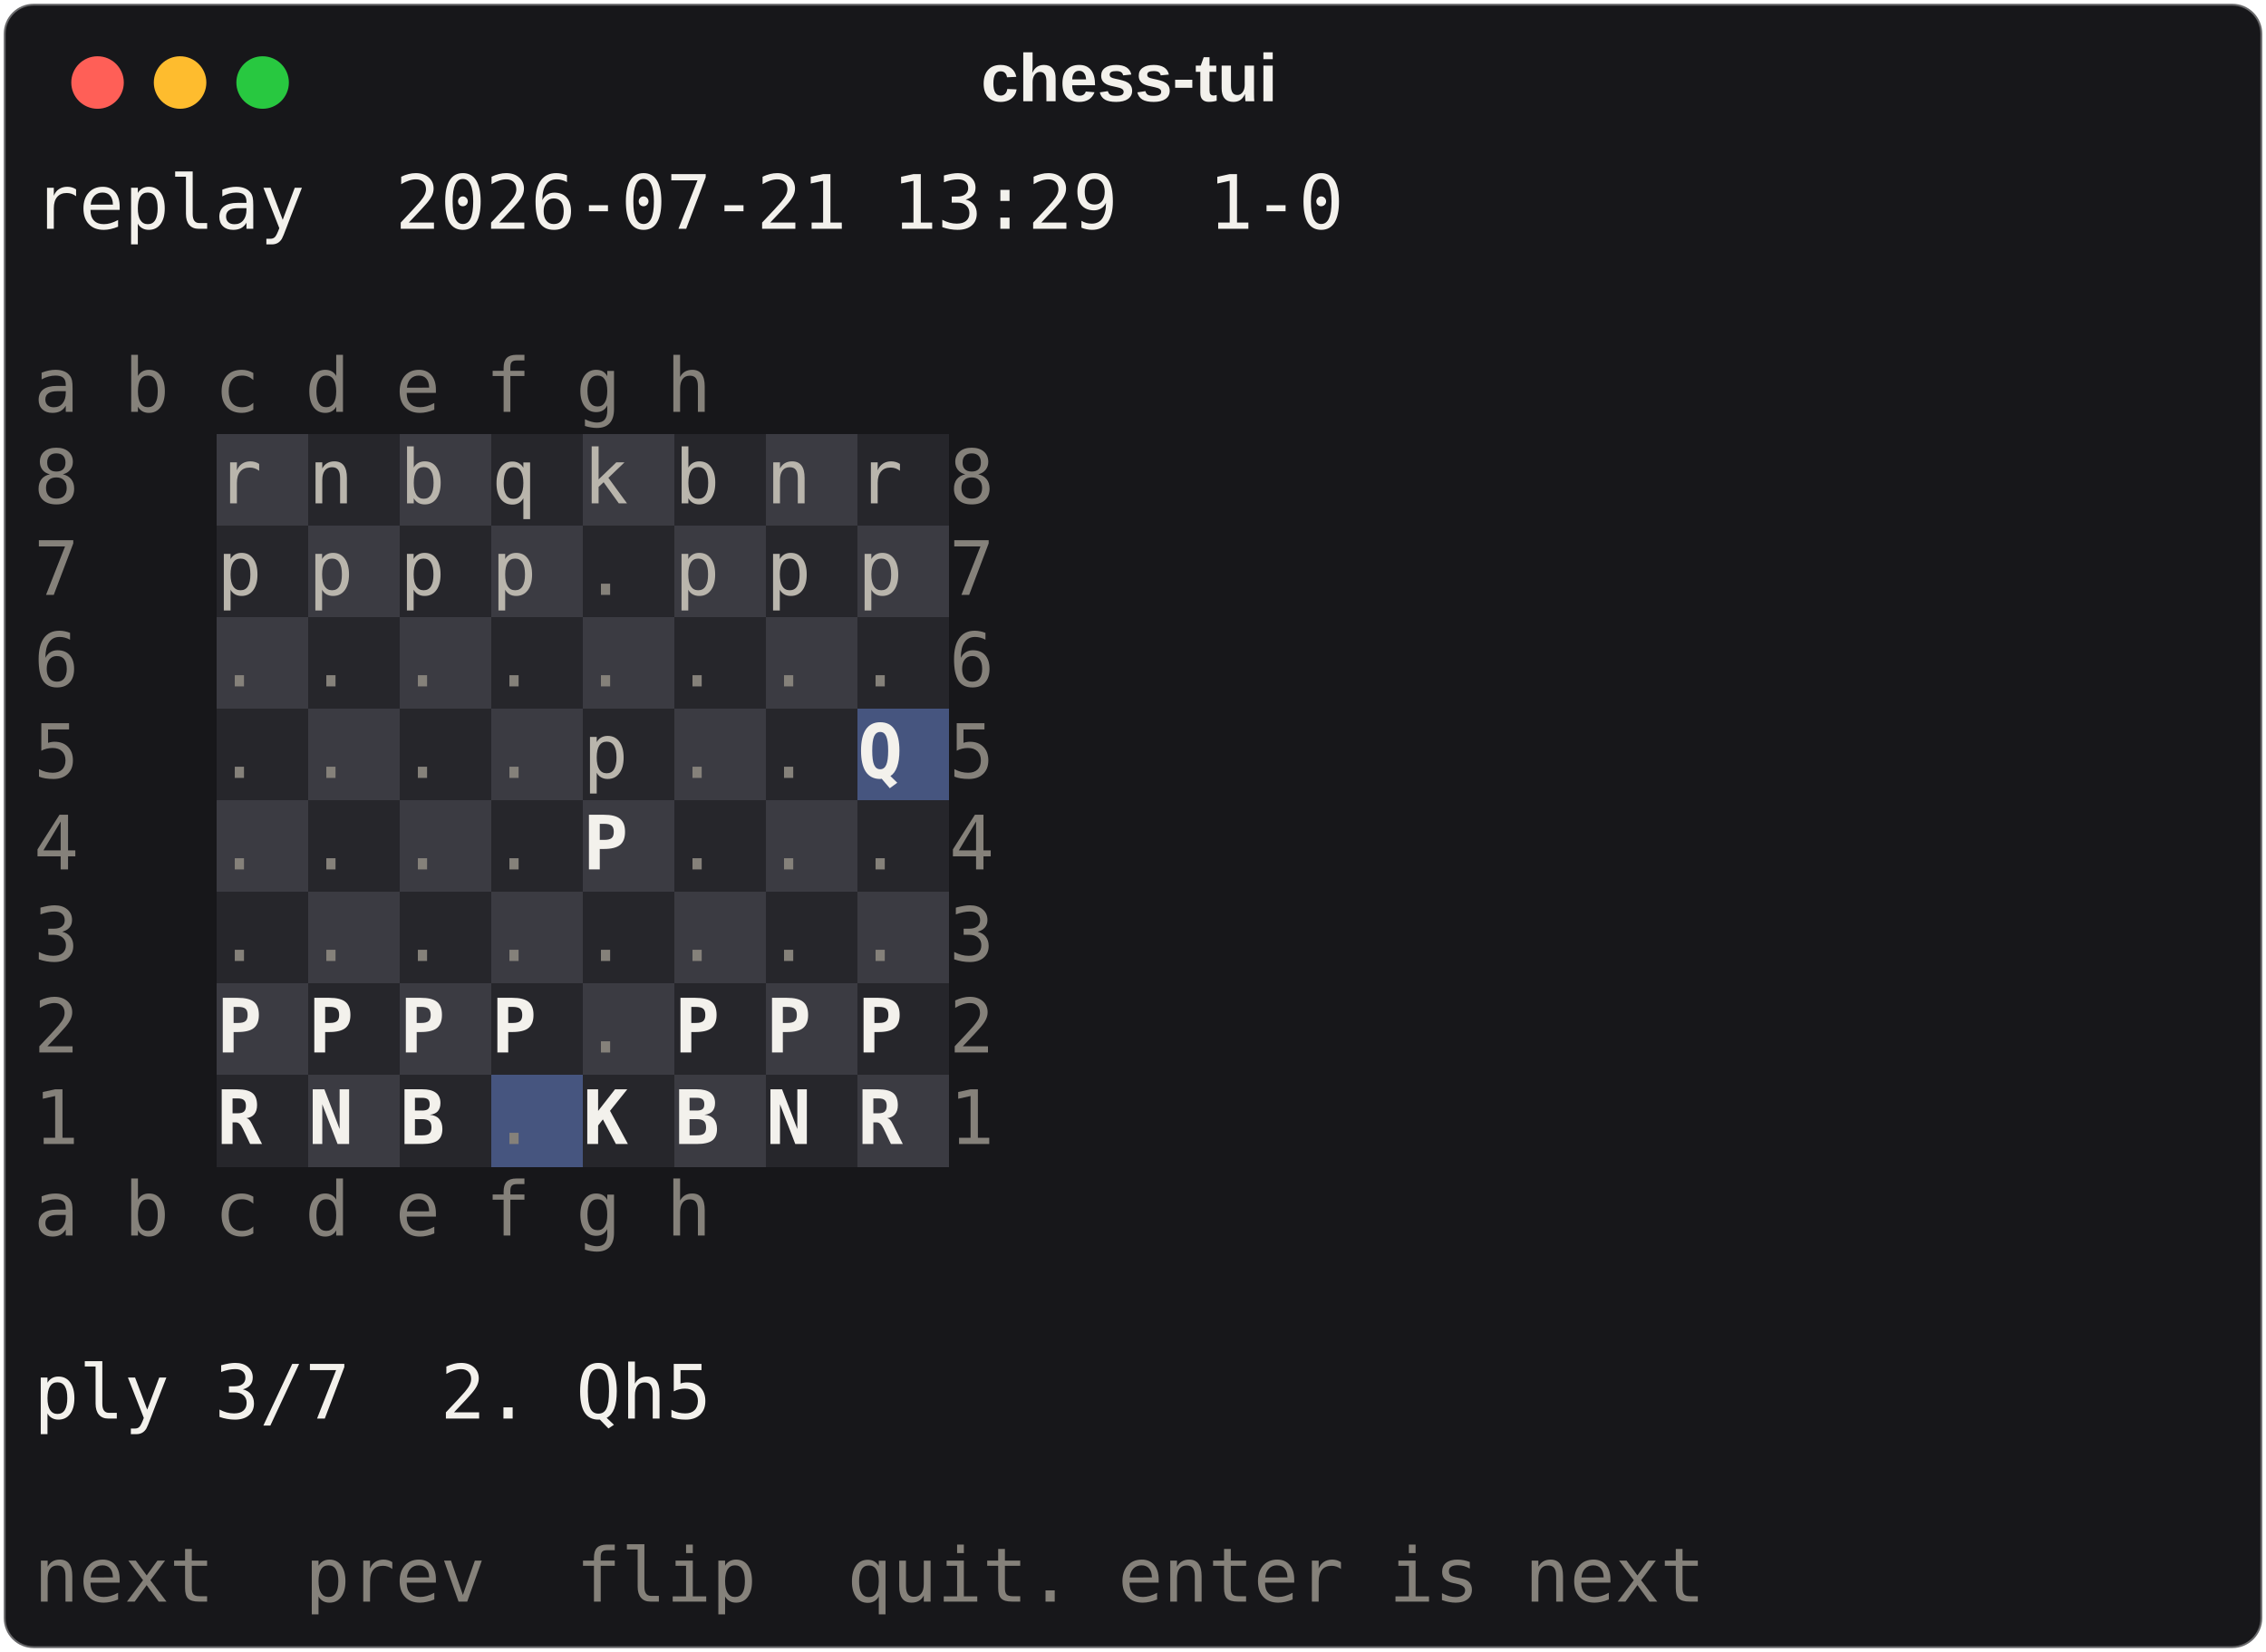
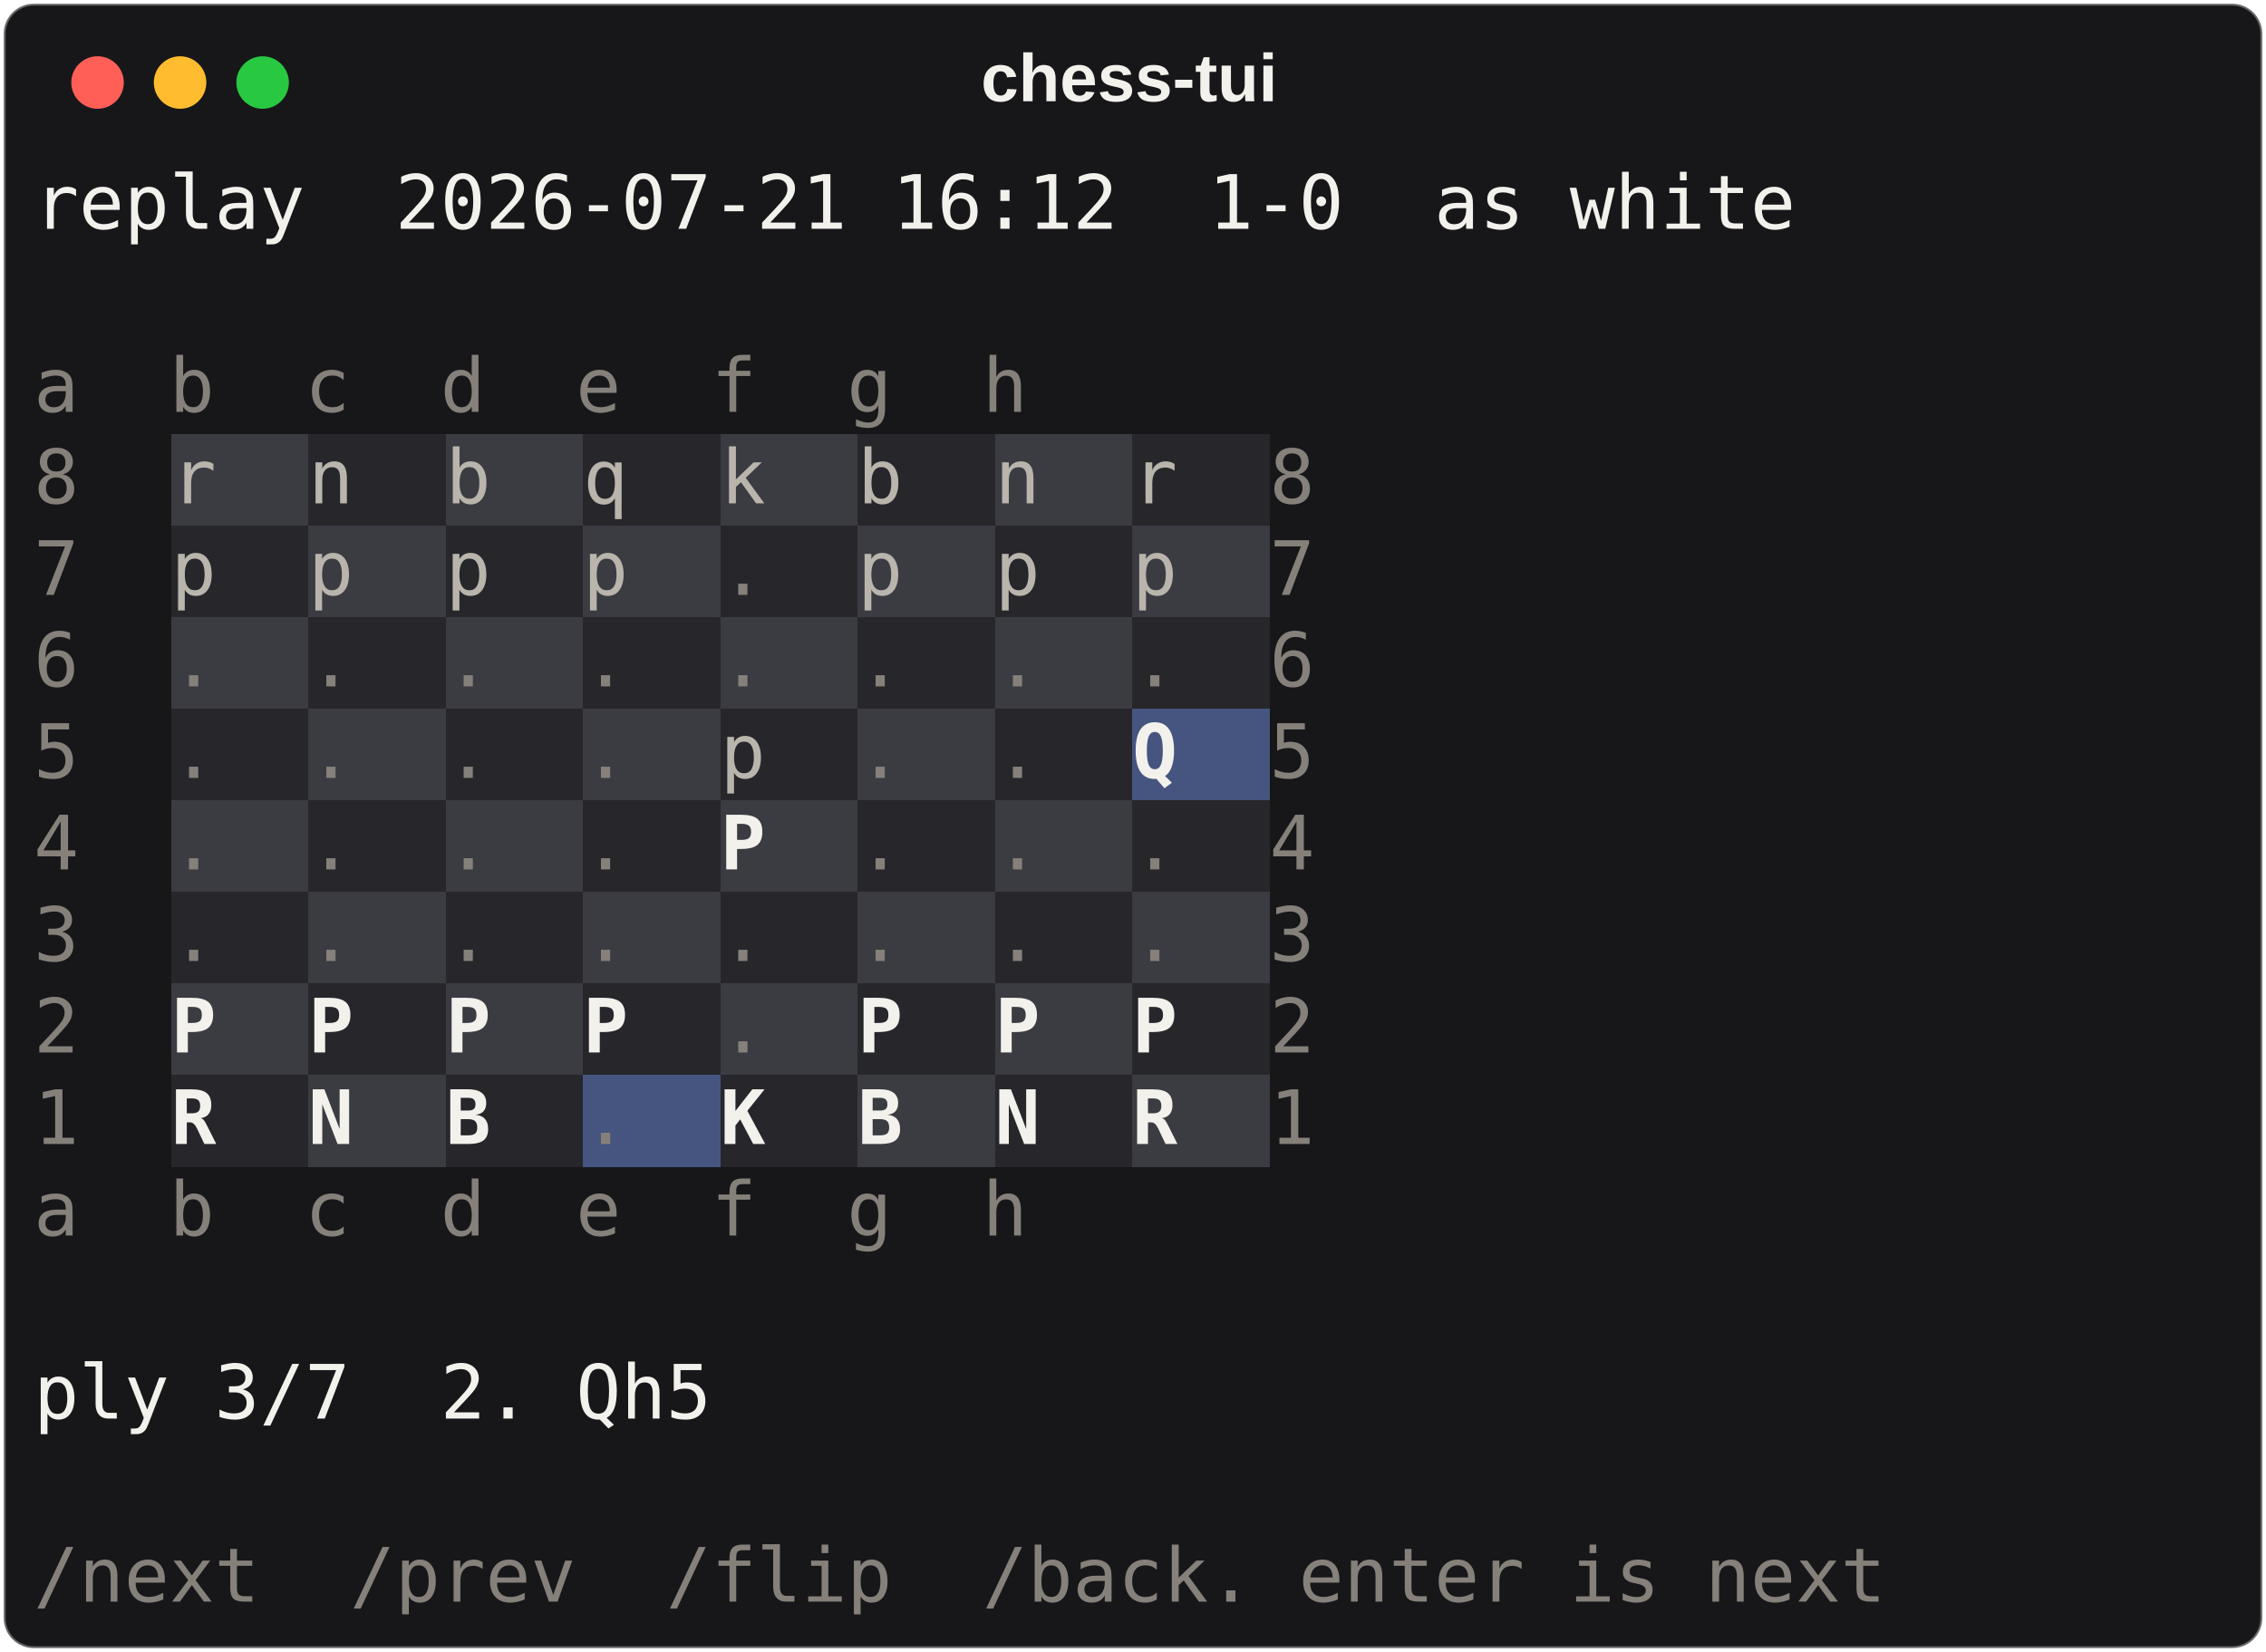
<svg xmlns="http://www.w3.org/2000/svg" class="rich-terminal" viewBox="0 0 604 440.4">
  <style>

    @font-face {
        font-family: "Fira Code";
        src: local("FiraCode-Regular"),
                url("https://cdnjs.cloudflare.com/ajax/libs/firacode/6.2.0/woff2/FiraCode-Regular.woff2") format("woff2"),
                url("https://cdnjs.cloudflare.com/ajax/libs/firacode/6.2.0/woff/FiraCode-Regular.woff") format("woff");
        font-style: normal;
        font-weight: 400;
    }
    @font-face {
        font-family: "Fira Code";
        src: local("FiraCode-Bold"),
                url("https://cdnjs.cloudflare.com/ajax/libs/firacode/6.2.0/woff2/FiraCode-Bold.woff2") format("woff2"),
                url("https://cdnjs.cloudflare.com/ajax/libs/firacode/6.2.0/woff/FiraCode-Bold.woff") format("woff");
        font-style: bold;
        font-weight: 700;
    }

-     .terminal-800761284-matrix {
+     .terminal-2325852766-matrix {
        font-family: Fira Code, monospace;
        font-size: 20px;
        line-height: 24.4px;
        font-variant-east-asian: full-width;
    }

-     .terminal-800761284-title {
+     .terminal-2325852766-title {
        font-size: 18px;
        font-weight: bold;
        font-family: arial;
    }

-     .terminal-800761284-r1 { fill: #f3f1ec }
- .terminal-800761284-r2 { fill: #85817a }
- .terminal-800761284-r3 { fill: #b9b5ac }
- .terminal-800761284-r4 { fill: #f3f1ec;font-weight: bold }
+     .terminal-2325852766-r1 { fill: #f3f1ec }
+ .terminal-2325852766-r2 { fill: #85817a }
+ .terminal-2325852766-r3 { fill: #b9b5ac }
+ .terminal-2325852766-r4 { fill: #f3f1ec;font-weight: bold }
    </style>
  <defs>
-     <clipPath id="terminal-800761284-clip-terminal">
+     <clipPath id="terminal-2325852766-clip-terminal">
      <rect x="0" y="0" width="584.6" height="389.4" />
    </clipPath>
-     <clipPath id="terminal-800761284-line-0">
+     <clipPath id="terminal-2325852766-line-0">
      <rect x="0" y="1.5" width="585.6" height="24.65" />
    </clipPath>
-     <clipPath id="terminal-800761284-line-1">
+     <clipPath id="terminal-2325852766-line-1">
      <rect x="0" y="25.9" width="585.6" height="24.65" />
    </clipPath>
-     <clipPath id="terminal-800761284-line-2">
+     <clipPath id="terminal-2325852766-line-2">
      <rect x="0" y="50.3" width="585.6" height="24.65" />
    </clipPath>
-     <clipPath id="terminal-800761284-line-3">
+     <clipPath id="terminal-2325852766-line-3">
      <rect x="0" y="74.7" width="585.6" height="24.65" />
    </clipPath>
-     <clipPath id="terminal-800761284-line-4">
+     <clipPath id="terminal-2325852766-line-4">
      <rect x="0" y="99.1" width="585.6" height="24.65" />
    </clipPath>
-     <clipPath id="terminal-800761284-line-5">
+     <clipPath id="terminal-2325852766-line-5">
      <rect x="0" y="123.5" width="585.6" height="24.65" />
    </clipPath>
-     <clipPath id="terminal-800761284-line-6">
+     <clipPath id="terminal-2325852766-line-6">
      <rect x="0" y="147.9" width="585.6" height="24.65" />
    </clipPath>
-     <clipPath id="terminal-800761284-line-7">
+     <clipPath id="terminal-2325852766-line-7">
      <rect x="0" y="172.3" width="585.6" height="24.65" />
    </clipPath>
-     <clipPath id="terminal-800761284-line-8">
+     <clipPath id="terminal-2325852766-line-8">
      <rect x="0" y="196.7" width="585.6" height="24.65" />
    </clipPath>
-     <clipPath id="terminal-800761284-line-9">
+     <clipPath id="terminal-2325852766-line-9">
      <rect x="0" y="221.1" width="585.6" height="24.65" />
    </clipPath>
-     <clipPath id="terminal-800761284-line-10">
+     <clipPath id="terminal-2325852766-line-10">
      <rect x="0" y="245.5" width="585.6" height="24.65" />
    </clipPath>
-     <clipPath id="terminal-800761284-line-11">
+     <clipPath id="terminal-2325852766-line-11">
      <rect x="0" y="269.9" width="585.6" height="24.65" />
    </clipPath>
-     <clipPath id="terminal-800761284-line-12">
+     <clipPath id="terminal-2325852766-line-12">
      <rect x="0" y="294.3" width="585.6" height="24.65" />
    </clipPath>
-     <clipPath id="terminal-800761284-line-13">
+     <clipPath id="terminal-2325852766-line-13">
      <rect x="0" y="318.7" width="585.6" height="24.65" />
    </clipPath>
-     <clipPath id="terminal-800761284-line-14">
+     <clipPath id="terminal-2325852766-line-14">
      <rect x="0" y="343.1" width="585.6" height="24.65" />
    </clipPath>
  </defs>
  <rect fill="#17171a" stroke="rgba(255,255,255,0.35)" stroke-width="1" x="1" y="1" width="602" height="438.4" rx="8" />
-   <text class="terminal-800761284-title" fill="#f3f1ec" text-anchor="middle" x="301" y="27">chess-tui</text>
+   <text class="terminal-2325852766-title" fill="#f3f1ec" text-anchor="middle" x="301" y="27">chess-tui</text>
  <g transform="translate(26,22)">
    <circle cx="0" cy="0" r="7" fill="#ff5f57" />
    <circle cx="22" cy="0" r="7" fill="#febc2e" />
    <circle cx="44" cy="0" r="7" fill="#28c840" />
  </g>
-   <g transform="translate(9, 41)" clip-path="url(#terminal-800761284-clip-terminal)">
-     <rect fill="#3b3b42" x="48.8" y="74.7" width="24.4" height="24.65" shape-rendering="crispEdges" />
-     <rect fill="#26262b" x="73.2" y="74.7" width="24.4" height="24.65" shape-rendering="crispEdges" />
-     <rect fill="#3b3b42" x="97.6" y="74.7" width="24.4" height="24.65" shape-rendering="crispEdges" />
-     <rect fill="#26262b" x="122" y="74.7" width="24.4" height="24.65" shape-rendering="crispEdges" />
-     <rect fill="#3b3b42" x="146.4" y="74.7" width="24.4" height="24.65" shape-rendering="crispEdges" />
-     <rect fill="#26262b" x="170.8" y="74.7" width="24.4" height="24.65" shape-rendering="crispEdges" />
-     <rect fill="#3b3b42" x="195.2" y="74.7" width="24.4" height="24.65" shape-rendering="crispEdges" />
-     <rect fill="#26262b" x="219.6" y="74.7" width="24.4" height="24.65" shape-rendering="crispEdges" />
-     <rect fill="#26262b" x="48.8" y="99.1" width="24.4" height="24.65" shape-rendering="crispEdges" />
-     <rect fill="#3b3b42" x="73.2" y="99.1" width="24.4" height="24.65" shape-rendering="crispEdges" />
-     <rect fill="#26262b" x="97.6" y="99.1" width="24.4" height="24.65" shape-rendering="crispEdges" />
-     <rect fill="#3b3b42" x="122" y="99.1" width="24.4" height="24.65" shape-rendering="crispEdges" />
-     <rect fill="#26262b" x="146.4" y="99.1" width="24.4" height="24.65" shape-rendering="crispEdges" />
-     <rect fill="#3b3b42" x="170.8" y="99.1" width="24.4" height="24.65" shape-rendering="crispEdges" />
-     <rect fill="#26262b" x="195.2" y="99.1" width="24.4" height="24.65" shape-rendering="crispEdges" />
-     <rect fill="#3b3b42" x="219.6" y="99.1" width="24.4" height="24.65" shape-rendering="crispEdges" />
-     <rect fill="#3b3b42" x="48.8" y="123.5" width="24.4" height="24.65" shape-rendering="crispEdges" />
-     <rect fill="#26262b" x="73.2" y="123.5" width="24.4" height="24.65" shape-rendering="crispEdges" />
-     <rect fill="#3b3b42" x="97.6" y="123.5" width="24.4" height="24.65" shape-rendering="crispEdges" />
-     <rect fill="#26262b" x="122" y="123.5" width="24.4" height="24.65" shape-rendering="crispEdges" />
-     <rect fill="#3b3b42" x="146.4" y="123.5" width="24.4" height="24.65" shape-rendering="crispEdges" />
-     <rect fill="#26262b" x="170.8" y="123.5" width="24.4" height="24.65" shape-rendering="crispEdges" />
-     <rect fill="#3b3b42" x="195.2" y="123.5" width="24.4" height="24.65" shape-rendering="crispEdges" />
-     <rect fill="#26262b" x="219.6" y="123.5" width="24.4" height="24.65" shape-rendering="crispEdges" />
-     <rect fill="#26262b" x="48.8" y="147.9" width="24.4" height="24.65" shape-rendering="crispEdges" />
-     <rect fill="#3b3b42" x="73.2" y="147.9" width="24.4" height="24.65" shape-rendering="crispEdges" />
-     <rect fill="#26262b" x="97.6" y="147.9" width="24.4" height="24.65" shape-rendering="crispEdges" />
-     <rect fill="#3b3b42" x="122" y="147.9" width="24.4" height="24.65" shape-rendering="crispEdges" />
-     <rect fill="#26262b" x="146.4" y="147.9" width="24.4" height="24.65" shape-rendering="crispEdges" />
-     <rect fill="#3b3b42" x="170.8" y="147.9" width="24.4" height="24.65" shape-rendering="crispEdges" />
-     <rect fill="#26262b" x="195.2" y="147.9" width="24.4" height="24.65" shape-rendering="crispEdges" />
-     <rect fill="#46557f" x="219.6" y="147.9" width="24.4" height="24.65" shape-rendering="crispEdges" />
-     <rect fill="#3b3b42" x="48.8" y="172.3" width="24.4" height="24.65" shape-rendering="crispEdges" />
-     <rect fill="#26262b" x="73.2" y="172.3" width="24.4" height="24.65" shape-rendering="crispEdges" />
-     <rect fill="#3b3b42" x="97.6" y="172.3" width="24.4" height="24.65" shape-rendering="crispEdges" />
-     <rect fill="#26262b" x="122" y="172.3" width="24.4" height="24.65" shape-rendering="crispEdges" />
-     <rect fill="#3b3b42" x="146.4" y="172.3" width="24.4" height="24.65" shape-rendering="crispEdges" />
-     <rect fill="#26262b" x="170.8" y="172.3" width="24.4" height="24.65" shape-rendering="crispEdges" />
-     <rect fill="#3b3b42" x="195.2" y="172.3" width="24.4" height="24.65" shape-rendering="crispEdges" />
-     <rect fill="#26262b" x="219.6" y="172.3" width="24.4" height="24.65" shape-rendering="crispEdges" />
-     <rect fill="#26262b" x="48.8" y="196.7" width="24.4" height="24.65" shape-rendering="crispEdges" />
-     <rect fill="#3b3b42" x="73.2" y="196.7" width="24.4" height="24.65" shape-rendering="crispEdges" />
-     <rect fill="#26262b" x="97.6" y="196.7" width="24.4" height="24.65" shape-rendering="crispEdges" />
-     <rect fill="#3b3b42" x="122" y="196.7" width="24.4" height="24.65" shape-rendering="crispEdges" />
-     <rect fill="#26262b" x="146.4" y="196.7" width="24.4" height="24.65" shape-rendering="crispEdges" />
-     <rect fill="#3b3b42" x="170.8" y="196.7" width="24.4" height="24.65" shape-rendering="crispEdges" />
-     <rect fill="#26262b" x="195.2" y="196.7" width="24.4" height="24.65" shape-rendering="crispEdges" />
-     <rect fill="#3b3b42" x="219.6" y="196.7" width="24.4" height="24.65" shape-rendering="crispEdges" />
-     <rect fill="#3b3b42" x="48.8" y="221.1" width="24.4" height="24.65" shape-rendering="crispEdges" />
-     <rect fill="#26262b" x="73.2" y="221.1" width="24.4" height="24.65" shape-rendering="crispEdges" />
-     <rect fill="#3b3b42" x="97.6" y="221.1" width="24.4" height="24.65" shape-rendering="crispEdges" />
-     <rect fill="#26262b" x="122" y="221.1" width="24.4" height="24.65" shape-rendering="crispEdges" />
-     <rect fill="#3b3b42" x="146.4" y="221.1" width="24.4" height="24.65" shape-rendering="crispEdges" />
-     <rect fill="#26262b" x="170.8" y="221.1" width="24.4" height="24.65" shape-rendering="crispEdges" />
-     <rect fill="#3b3b42" x="195.2" y="221.1" width="24.4" height="24.65" shape-rendering="crispEdges" />
-     <rect fill="#26262b" x="219.6" y="221.1" width="24.4" height="24.65" shape-rendering="crispEdges" />
-     <rect fill="#26262b" x="48.8" y="245.5" width="24.4" height="24.65" shape-rendering="crispEdges" />
-     <rect fill="#3b3b42" x="73.2" y="245.5" width="24.4" height="24.65" shape-rendering="crispEdges" />
-     <rect fill="#26262b" x="97.6" y="245.5" width="24.4" height="24.65" shape-rendering="crispEdges" />
-     <rect fill="#46557f" x="122" y="245.5" width="24.4" height="24.65" shape-rendering="crispEdges" />
-     <rect fill="#26262b" x="146.4" y="245.5" width="24.4" height="24.65" shape-rendering="crispEdges" />
-     <rect fill="#3b3b42" x="170.8" y="245.5" width="24.4" height="24.65" shape-rendering="crispEdges" />
-     <rect fill="#26262b" x="195.2" y="245.5" width="24.4" height="24.65" shape-rendering="crispEdges" />
-     <rect fill="#3b3b42" x="219.6" y="245.5" width="24.4" height="24.65" shape-rendering="crispEdges" />
-     <g class="terminal-800761284-matrix">
-       <text class="terminal-800761284-r1" x="0" y="20" textLength="353.8" clip-path="url(#terminal-800761284-line-0)">replay  2026-07-21 13:29  1-0</text>
-       <text class="terminal-800761284-r1" x="585.6" y="20" textLength="12.2" clip-path="url(#terminal-800761284-line-0)">
- </text>
-       <text class="terminal-800761284-r1" x="585.6" y="44.4" textLength="12.2" clip-path="url(#terminal-800761284-line-1)">
- </text>
-       <text class="terminal-800761284-r2" x="0" y="68.8" textLength="231.8" clip-path="url(#terminal-800761284-line-2)">    a b c d e f g h</text>
-       <text class="terminal-800761284-r1" x="585.6" y="68.8" textLength="12.2" clip-path="url(#terminal-800761284-line-2)">
- </text>
-       <text class="terminal-800761284-r2" x="0" y="93.2" textLength="48.8" clip-path="url(#terminal-800761284-line-3)"> 8  </text>
-       <text class="terminal-800761284-r3" x="48.8" y="93.2" textLength="24.4" clip-path="url(#terminal-800761284-line-3)">r </text>
-       <text class="terminal-800761284-r3" x="73.2" y="93.2" textLength="24.4" clip-path="url(#terminal-800761284-line-3)">n </text>
-       <text class="terminal-800761284-r3" x="97.6" y="93.2" textLength="24.4" clip-path="url(#terminal-800761284-line-3)">b </text>
-       <text class="terminal-800761284-r3" x="122" y="93.2" textLength="24.4" clip-path="url(#terminal-800761284-line-3)">q </text>
-       <text class="terminal-800761284-r3" x="146.4" y="93.2" textLength="24.4" clip-path="url(#terminal-800761284-line-3)">k </text>
-       <text class="terminal-800761284-r3" x="170.8" y="93.2" textLength="24.4" clip-path="url(#terminal-800761284-line-3)">b </text>
-       <text class="terminal-800761284-r3" x="195.2" y="93.2" textLength="24.4" clip-path="url(#terminal-800761284-line-3)">n </text>
-       <text class="terminal-800761284-r3" x="219.6" y="93.2" textLength="24.4" clip-path="url(#terminal-800761284-line-3)">r </text>
-       <text class="terminal-800761284-r2" x="244" y="93.2" textLength="24.4" clip-path="url(#terminal-800761284-line-3)"> 8</text>
-       <text class="terminal-800761284-r1" x="585.6" y="93.2" textLength="12.2" clip-path="url(#terminal-800761284-line-3)">
- </text>
-       <text class="terminal-800761284-r2" x="0" y="117.6" textLength="48.8" clip-path="url(#terminal-800761284-line-4)"> 7  </text>
-       <text class="terminal-800761284-r3" x="48.8" y="117.6" textLength="24.4" clip-path="url(#terminal-800761284-line-4)">p </text>
-       <text class="terminal-800761284-r3" x="73.2" y="117.6" textLength="24.4" clip-path="url(#terminal-800761284-line-4)">p </text>
-       <text class="terminal-800761284-r3" x="97.6" y="117.6" textLength="24.4" clip-path="url(#terminal-800761284-line-4)">p </text>
-       <text class="terminal-800761284-r3" x="122" y="117.6" textLength="24.4" clip-path="url(#terminal-800761284-line-4)">p </text>
-       <text class="terminal-800761284-r2" x="146.4" y="117.6" textLength="24.4" clip-path="url(#terminal-800761284-line-4)">. </text>
-       <text class="terminal-800761284-r3" x="170.8" y="117.6" textLength="24.4" clip-path="url(#terminal-800761284-line-4)">p </text>
-       <text class="terminal-800761284-r3" x="195.2" y="117.6" textLength="24.4" clip-path="url(#terminal-800761284-line-4)">p </text>
-       <text class="terminal-800761284-r3" x="219.6" y="117.6" textLength="24.4" clip-path="url(#terminal-800761284-line-4)">p </text>
-       <text class="terminal-800761284-r2" x="244" y="117.6" textLength="24.4" clip-path="url(#terminal-800761284-line-4)"> 7</text>
-       <text class="terminal-800761284-r1" x="585.6" y="117.6" textLength="12.2" clip-path="url(#terminal-800761284-line-4)">
- </text>
-       <text class="terminal-800761284-r2" x="0" y="142" textLength="48.8" clip-path="url(#terminal-800761284-line-5)"> 6  </text>
-       <text class="terminal-800761284-r2" x="48.8" y="142" textLength="24.4" clip-path="url(#terminal-800761284-line-5)">. </text>
-       <text class="terminal-800761284-r2" x="73.2" y="142" textLength="24.4" clip-path="url(#terminal-800761284-line-5)">. </text>
-       <text class="terminal-800761284-r2" x="97.6" y="142" textLength="24.4" clip-path="url(#terminal-800761284-line-5)">. </text>
-       <text class="terminal-800761284-r2" x="122" y="142" textLength="24.4" clip-path="url(#terminal-800761284-line-5)">. </text>
-       <text class="terminal-800761284-r2" x="146.4" y="142" textLength="24.4" clip-path="url(#terminal-800761284-line-5)">. </text>
-       <text class="terminal-800761284-r2" x="170.8" y="142" textLength="24.4" clip-path="url(#terminal-800761284-line-5)">. </text>
-       <text class="terminal-800761284-r2" x="195.2" y="142" textLength="24.4" clip-path="url(#terminal-800761284-line-5)">. </text>
-       <text class="terminal-800761284-r2" x="219.6" y="142" textLength="24.4" clip-path="url(#terminal-800761284-line-5)">. </text>
-       <text class="terminal-800761284-r2" x="244" y="142" textLength="24.4" clip-path="url(#terminal-800761284-line-5)"> 6</text>
-       <text class="terminal-800761284-r1" x="585.6" y="142" textLength="12.2" clip-path="url(#terminal-800761284-line-5)">
- </text>
-       <text class="terminal-800761284-r2" x="0" y="166.4" textLength="48.8" clip-path="url(#terminal-800761284-line-6)"> 5  </text>
-       <text class="terminal-800761284-r2" x="48.8" y="166.4" textLength="24.4" clip-path="url(#terminal-800761284-line-6)">. </text>
-       <text class="terminal-800761284-r2" x="73.2" y="166.4" textLength="24.4" clip-path="url(#terminal-800761284-line-6)">. </text>
-       <text class="terminal-800761284-r2" x="97.6" y="166.4" textLength="24.4" clip-path="url(#terminal-800761284-line-6)">. </text>
-       <text class="terminal-800761284-r2" x="122" y="166.4" textLength="24.4" clip-path="url(#terminal-800761284-line-6)">. </text>
-       <text class="terminal-800761284-r3" x="146.4" y="166.4" textLength="24.4" clip-path="url(#terminal-800761284-line-6)">p </text>
-       <text class="terminal-800761284-r2" x="170.8" y="166.4" textLength="24.4" clip-path="url(#terminal-800761284-line-6)">. </text>
-       <text class="terminal-800761284-r2" x="195.2" y="166.4" textLength="24.4" clip-path="url(#terminal-800761284-line-6)">. </text>
-       <text class="terminal-800761284-r4" x="219.6" y="166.4" textLength="24.4" clip-path="url(#terminal-800761284-line-6)">Q </text>
-       <text class="terminal-800761284-r2" x="244" y="166.4" textLength="24.4" clip-path="url(#terminal-800761284-line-6)"> 5</text>
-       <text class="terminal-800761284-r1" x="585.6" y="166.4" textLength="12.2" clip-path="url(#terminal-800761284-line-6)">
- </text>
-       <text class="terminal-800761284-r2" x="0" y="190.8" textLength="48.8" clip-path="url(#terminal-800761284-line-7)"> 4  </text>
-       <text class="terminal-800761284-r2" x="48.8" y="190.8" textLength="24.4" clip-path="url(#terminal-800761284-line-7)">. </text>
-       <text class="terminal-800761284-r2" x="73.2" y="190.8" textLength="24.4" clip-path="url(#terminal-800761284-line-7)">. </text>
-       <text class="terminal-800761284-r2" x="97.6" y="190.8" textLength="24.4" clip-path="url(#terminal-800761284-line-7)">. </text>
-       <text class="terminal-800761284-r2" x="122" y="190.8" textLength="24.4" clip-path="url(#terminal-800761284-line-7)">. </text>
-       <text class="terminal-800761284-r4" x="146.4" y="190.8" textLength="24.4" clip-path="url(#terminal-800761284-line-7)">P </text>
-       <text class="terminal-800761284-r2" x="170.8" y="190.8" textLength="24.4" clip-path="url(#terminal-800761284-line-7)">. </text>
-       <text class="terminal-800761284-r2" x="195.2" y="190.8" textLength="24.4" clip-path="url(#terminal-800761284-line-7)">. </text>
-       <text class="terminal-800761284-r2" x="219.6" y="190.8" textLength="24.4" clip-path="url(#terminal-800761284-line-7)">. </text>
-       <text class="terminal-800761284-r2" x="244" y="190.8" textLength="24.4" clip-path="url(#terminal-800761284-line-7)"> 4</text>
-       <text class="terminal-800761284-r1" x="585.6" y="190.8" textLength="12.2" clip-path="url(#terminal-800761284-line-7)">
- </text>
-       <text class="terminal-800761284-r2" x="0" y="215.2" textLength="48.8" clip-path="url(#terminal-800761284-line-8)"> 3  </text>
-       <text class="terminal-800761284-r2" x="48.8" y="215.2" textLength="24.4" clip-path="url(#terminal-800761284-line-8)">. </text>
-       <text class="terminal-800761284-r2" x="73.2" y="215.2" textLength="24.4" clip-path="url(#terminal-800761284-line-8)">. </text>
-       <text class="terminal-800761284-r2" x="97.6" y="215.2" textLength="24.4" clip-path="url(#terminal-800761284-line-8)">. </text>
-       <text class="terminal-800761284-r2" x="122" y="215.2" textLength="24.4" clip-path="url(#terminal-800761284-line-8)">. </text>
-       <text class="terminal-800761284-r2" x="146.4" y="215.2" textLength="24.4" clip-path="url(#terminal-800761284-line-8)">. </text>
-       <text class="terminal-800761284-r2" x="170.8" y="215.2" textLength="24.4" clip-path="url(#terminal-800761284-line-8)">. </text>
-       <text class="terminal-800761284-r2" x="195.2" y="215.2" textLength="24.4" clip-path="url(#terminal-800761284-line-8)">. </text>
-       <text class="terminal-800761284-r2" x="219.6" y="215.2" textLength="24.4" clip-path="url(#terminal-800761284-line-8)">. </text>
-       <text class="terminal-800761284-r2" x="244" y="215.2" textLength="24.4" clip-path="url(#terminal-800761284-line-8)"> 3</text>
-       <text class="terminal-800761284-r1" x="585.6" y="215.2" textLength="12.2" clip-path="url(#terminal-800761284-line-8)">
- </text>
-       <text class="terminal-800761284-r2" x="0" y="239.6" textLength="48.8" clip-path="url(#terminal-800761284-line-9)"> 2  </text>
-       <text class="terminal-800761284-r4" x="48.8" y="239.6" textLength="24.4" clip-path="url(#terminal-800761284-line-9)">P </text>
-       <text class="terminal-800761284-r4" x="73.2" y="239.6" textLength="24.4" clip-path="url(#terminal-800761284-line-9)">P </text>
-       <text class="terminal-800761284-r4" x="97.6" y="239.6" textLength="24.4" clip-path="url(#terminal-800761284-line-9)">P </text>
-       <text class="terminal-800761284-r4" x="122" y="239.6" textLength="24.4" clip-path="url(#terminal-800761284-line-9)">P </text>
-       <text class="terminal-800761284-r2" x="146.4" y="239.6" textLength="24.4" clip-path="url(#terminal-800761284-line-9)">. </text>
-       <text class="terminal-800761284-r4" x="170.8" y="239.6" textLength="24.4" clip-path="url(#terminal-800761284-line-9)">P </text>
-       <text class="terminal-800761284-r4" x="195.2" y="239.6" textLength="24.4" clip-path="url(#terminal-800761284-line-9)">P </text>
-       <text class="terminal-800761284-r4" x="219.6" y="239.6" textLength="24.4" clip-path="url(#terminal-800761284-line-9)">P </text>
-       <text class="terminal-800761284-r2" x="244" y="239.6" textLength="24.4" clip-path="url(#terminal-800761284-line-9)"> 2</text>
-       <text class="terminal-800761284-r1" x="585.6" y="239.6" textLength="12.2" clip-path="url(#terminal-800761284-line-9)">
- </text>
-       <text class="terminal-800761284-r2" x="0" y="264" textLength="48.8" clip-path="url(#terminal-800761284-line-10)"> 1  </text>
-       <text class="terminal-800761284-r4" x="48.8" y="264" textLength="24.4" clip-path="url(#terminal-800761284-line-10)">R </text>
-       <text class="terminal-800761284-r4" x="73.2" y="264" textLength="24.4" clip-path="url(#terminal-800761284-line-10)">N </text>
-       <text class="terminal-800761284-r4" x="97.6" y="264" textLength="24.4" clip-path="url(#terminal-800761284-line-10)">B </text>
-       <text class="terminal-800761284-r2" x="122" y="264" textLength="24.4" clip-path="url(#terminal-800761284-line-10)">. </text>
-       <text class="terminal-800761284-r4" x="146.4" y="264" textLength="24.4" clip-path="url(#terminal-800761284-line-10)">K </text>
-       <text class="terminal-800761284-r4" x="170.8" y="264" textLength="24.4" clip-path="url(#terminal-800761284-line-10)">B </text>
-       <text class="terminal-800761284-r4" x="195.2" y="264" textLength="24.4" clip-path="url(#terminal-800761284-line-10)">N </text>
-       <text class="terminal-800761284-r4" x="219.6" y="264" textLength="24.4" clip-path="url(#terminal-800761284-line-10)">R </text>
-       <text class="terminal-800761284-r2" x="244" y="264" textLength="24.4" clip-path="url(#terminal-800761284-line-10)"> 1</text>
-       <text class="terminal-800761284-r1" x="585.6" y="264" textLength="12.2" clip-path="url(#terminal-800761284-line-10)">
- </text>
-       <text class="terminal-800761284-r2" x="0" y="288.4" textLength="231.8" clip-path="url(#terminal-800761284-line-11)">    a b c d e f g h</text>
-       <text class="terminal-800761284-r1" x="585.6" y="288.4" textLength="12.2" clip-path="url(#terminal-800761284-line-11)">
- </text>
-       <text class="terminal-800761284-r1" x="585.6" y="312.8" textLength="12.2" clip-path="url(#terminal-800761284-line-12)">
- </text>
-       <text class="terminal-800761284-r1" x="0" y="337.2" textLength="183" clip-path="url(#terminal-800761284-line-13)">ply 3/7  2. Qh5</text>
-       <text class="terminal-800761284-r1" x="585.6" y="337.2" textLength="12.2" clip-path="url(#terminal-800761284-line-13)">
- </text>
-       <text class="terminal-800761284-r1" x="585.6" y="361.6" textLength="12.2" clip-path="url(#terminal-800761284-line-14)">
- </text>
-       <text class="terminal-800761284-r2" x="0" y="386" textLength="451.4" clip-path="url(#terminal-800761284-line-15)">next  prev  flip  quit. enter is next</text>
-       <text class="terminal-800761284-r1" x="585.6" y="386" textLength="12.2" clip-path="url(#terminal-800761284-line-15)">
+   <g transform="translate(9, 41)" clip-path="url(#terminal-2325852766-clip-terminal)">
+     <rect fill="#3b3b42" x="36.6" y="74.7" width="36.6" height="24.65" shape-rendering="crispEdges" />
+     <rect fill="#26262b" x="73.2" y="74.7" width="36.6" height="24.65" shape-rendering="crispEdges" />
+     <rect fill="#3b3b42" x="109.8" y="74.7" width="36.6" height="24.65" shape-rendering="crispEdges" />
+     <rect fill="#26262b" x="146.4" y="74.7" width="36.6" height="24.65" shape-rendering="crispEdges" />
+     <rect fill="#3b3b42" x="183" y="74.7" width="36.6" height="24.65" shape-rendering="crispEdges" />
+     <rect fill="#26262b" x="219.6" y="74.7" width="36.6" height="24.65" shape-rendering="crispEdges" />
+     <rect fill="#3b3b42" x="256.2" y="74.7" width="36.6" height="24.65" shape-rendering="crispEdges" />
+     <rect fill="#26262b" x="292.8" y="74.7" width="36.6" height="24.65" shape-rendering="crispEdges" />
+     <rect fill="#26262b" x="36.6" y="99.1" width="36.6" height="24.65" shape-rendering="crispEdges" />
+     <rect fill="#3b3b42" x="73.2" y="99.1" width="36.6" height="24.65" shape-rendering="crispEdges" />
+     <rect fill="#26262b" x="109.8" y="99.1" width="36.6" height="24.65" shape-rendering="crispEdges" />
+     <rect fill="#3b3b42" x="146.4" y="99.1" width="36.6" height="24.65" shape-rendering="crispEdges" />
+     <rect fill="#26262b" x="183" y="99.1" width="36.6" height="24.65" shape-rendering="crispEdges" />
+     <rect fill="#3b3b42" x="219.6" y="99.1" width="36.6" height="24.65" shape-rendering="crispEdges" />
+     <rect fill="#26262b" x="256.2" y="99.1" width="36.6" height="24.65" shape-rendering="crispEdges" />
+     <rect fill="#3b3b42" x="292.8" y="99.1" width="36.6" height="24.65" shape-rendering="crispEdges" />
+     <rect fill="#3b3b42" x="36.6" y="123.5" width="36.6" height="24.65" shape-rendering="crispEdges" />
+     <rect fill="#26262b" x="73.2" y="123.5" width="36.6" height="24.65" shape-rendering="crispEdges" />
+     <rect fill="#3b3b42" x="109.8" y="123.5" width="36.6" height="24.65" shape-rendering="crispEdges" />
+     <rect fill="#26262b" x="146.4" y="123.5" width="36.6" height="24.65" shape-rendering="crispEdges" />
+     <rect fill="#3b3b42" x="183" y="123.5" width="36.6" height="24.65" shape-rendering="crispEdges" />
+     <rect fill="#26262b" x="219.6" y="123.5" width="36.6" height="24.65" shape-rendering="crispEdges" />
+     <rect fill="#3b3b42" x="256.2" y="123.5" width="36.6" height="24.65" shape-rendering="crispEdges" />
+     <rect fill="#26262b" x="292.8" y="123.5" width="36.6" height="24.65" shape-rendering="crispEdges" />
+     <rect fill="#26262b" x="36.6" y="147.9" width="36.6" height="24.65" shape-rendering="crispEdges" />
+     <rect fill="#3b3b42" x="73.2" y="147.9" width="36.6" height="24.65" shape-rendering="crispEdges" />
+     <rect fill="#26262b" x="109.8" y="147.9" width="36.6" height="24.65" shape-rendering="crispEdges" />
+     <rect fill="#3b3b42" x="146.4" y="147.9" width="36.6" height="24.65" shape-rendering="crispEdges" />
+     <rect fill="#26262b" x="183" y="147.9" width="36.6" height="24.65" shape-rendering="crispEdges" />
+     <rect fill="#3b3b42" x="219.6" y="147.9" width="36.6" height="24.65" shape-rendering="crispEdges" />
+     <rect fill="#26262b" x="256.2" y="147.9" width="36.6" height="24.65" shape-rendering="crispEdges" />
+     <rect fill="#46557f" x="292.8" y="147.9" width="36.6" height="24.65" shape-rendering="crispEdges" />
+     <rect fill="#3b3b42" x="36.6" y="172.3" width="36.6" height="24.65" shape-rendering="crispEdges" />
+     <rect fill="#26262b" x="73.2" y="172.3" width="36.6" height="24.65" shape-rendering="crispEdges" />
+     <rect fill="#3b3b42" x="109.8" y="172.3" width="36.6" height="24.65" shape-rendering="crispEdges" />
+     <rect fill="#26262b" x="146.4" y="172.3" width="36.6" height="24.65" shape-rendering="crispEdges" />
+     <rect fill="#3b3b42" x="183" y="172.3" width="36.6" height="24.65" shape-rendering="crispEdges" />
+     <rect fill="#26262b" x="219.6" y="172.3" width="36.6" height="24.65" shape-rendering="crispEdges" />
+     <rect fill="#3b3b42" x="256.2" y="172.3" width="36.6" height="24.65" shape-rendering="crispEdges" />
+     <rect fill="#26262b" x="292.8" y="172.3" width="36.6" height="24.65" shape-rendering="crispEdges" />
+     <rect fill="#26262b" x="36.6" y="196.7" width="36.6" height="24.65" shape-rendering="crispEdges" />
+     <rect fill="#3b3b42" x="73.2" y="196.7" width="36.6" height="24.65" shape-rendering="crispEdges" />
+     <rect fill="#26262b" x="109.8" y="196.7" width="36.6" height="24.65" shape-rendering="crispEdges" />
+     <rect fill="#3b3b42" x="146.4" y="196.7" width="36.6" height="24.65" shape-rendering="crispEdges" />
+     <rect fill="#26262b" x="183" y="196.7" width="36.6" height="24.65" shape-rendering="crispEdges" />
+     <rect fill="#3b3b42" x="219.6" y="196.7" width="36.6" height="24.65" shape-rendering="crispEdges" />
+     <rect fill="#26262b" x="256.2" y="196.7" width="36.6" height="24.65" shape-rendering="crispEdges" />
+     <rect fill="#3b3b42" x="292.8" y="196.7" width="36.6" height="24.65" shape-rendering="crispEdges" />
+     <rect fill="#3b3b42" x="36.6" y="221.1" width="36.6" height="24.65" shape-rendering="crispEdges" />
+     <rect fill="#26262b" x="73.2" y="221.1" width="36.6" height="24.65" shape-rendering="crispEdges" />
+     <rect fill="#3b3b42" x="109.8" y="221.1" width="36.6" height="24.65" shape-rendering="crispEdges" />
+     <rect fill="#26262b" x="146.4" y="221.1" width="36.6" height="24.65" shape-rendering="crispEdges" />
+     <rect fill="#3b3b42" x="183" y="221.1" width="36.6" height="24.65" shape-rendering="crispEdges" />
+     <rect fill="#26262b" x="219.6" y="221.1" width="36.6" height="24.65" shape-rendering="crispEdges" />
+     <rect fill="#3b3b42" x="256.2" y="221.1" width="36.6" height="24.65" shape-rendering="crispEdges" />
+     <rect fill="#26262b" x="292.8" y="221.1" width="36.6" height="24.65" shape-rendering="crispEdges" />
+     <rect fill="#26262b" x="36.6" y="245.5" width="36.6" height="24.65" shape-rendering="crispEdges" />
+     <rect fill="#3b3b42" x="73.2" y="245.5" width="36.6" height="24.65" shape-rendering="crispEdges" />
+     <rect fill="#26262b" x="109.8" y="245.5" width="36.6" height="24.65" shape-rendering="crispEdges" />
+     <rect fill="#46557f" x="146.4" y="245.5" width="36.6" height="24.65" shape-rendering="crispEdges" />
+     <rect fill="#26262b" x="183" y="245.5" width="36.6" height="24.65" shape-rendering="crispEdges" />
+     <rect fill="#3b3b42" x="219.6" y="245.5" width="36.6" height="24.65" shape-rendering="crispEdges" />
+     <rect fill="#26262b" x="256.2" y="245.5" width="36.6" height="24.65" shape-rendering="crispEdges" />
+     <rect fill="#3b3b42" x="292.8" y="245.5" width="36.6" height="24.65" shape-rendering="crispEdges" />
+     <g class="terminal-2325852766-matrix">
+       <text class="terminal-2325852766-r1" x="0" y="20" textLength="475.8" clip-path="url(#terminal-2325852766-line-0)">replay  2026-07-21 16:12  1-0  as white</text>
+       <text class="terminal-2325852766-r1" x="585.6" y="20" textLength="12.2" clip-path="url(#terminal-2325852766-line-0)">
+ </text>
+       <text class="terminal-2325852766-r1" x="585.6" y="44.4" textLength="12.2" clip-path="url(#terminal-2325852766-line-1)">
+ </text>
+       <text class="terminal-2325852766-r2" x="0" y="68.8" textLength="317.2" clip-path="url(#terminal-2325852766-line-2)">    a  b  c  d  e  f  g  h</text>
+       <text class="terminal-2325852766-r1" x="585.6" y="68.8" textLength="12.2" clip-path="url(#terminal-2325852766-line-2)">
+ </text>
+       <text class="terminal-2325852766-r2" x="0" y="93.2" textLength="36.6" clip-path="url(#terminal-2325852766-line-3)"> 8 </text>
+       <text class="terminal-2325852766-r3" x="36.6" y="93.2" textLength="36.6" clip-path="url(#terminal-2325852766-line-3)"> r </text>
+       <text class="terminal-2325852766-r3" x="73.2" y="93.2" textLength="36.6" clip-path="url(#terminal-2325852766-line-3)"> n </text>
+       <text class="terminal-2325852766-r3" x="109.8" y="93.2" textLength="36.6" clip-path="url(#terminal-2325852766-line-3)"> b </text>
+       <text class="terminal-2325852766-r3" x="146.4" y="93.2" textLength="36.6" clip-path="url(#terminal-2325852766-line-3)"> q </text>
+       <text class="terminal-2325852766-r3" x="183" y="93.2" textLength="36.6" clip-path="url(#terminal-2325852766-line-3)"> k </text>
+       <text class="terminal-2325852766-r3" x="219.6" y="93.2" textLength="36.6" clip-path="url(#terminal-2325852766-line-3)"> b </text>
+       <text class="terminal-2325852766-r3" x="256.2" y="93.2" textLength="36.6" clip-path="url(#terminal-2325852766-line-3)"> n </text>
+       <text class="terminal-2325852766-r3" x="292.8" y="93.2" textLength="36.6" clip-path="url(#terminal-2325852766-line-3)"> r </text>
+       <text class="terminal-2325852766-r2" x="329.4" y="93.2" textLength="24.4" clip-path="url(#terminal-2325852766-line-3)"> 8</text>
+       <text class="terminal-2325852766-r1" x="585.6" y="93.2" textLength="12.2" clip-path="url(#terminal-2325852766-line-3)">
+ </text>
+       <text class="terminal-2325852766-r2" x="0" y="117.6" textLength="36.6" clip-path="url(#terminal-2325852766-line-4)"> 7 </text>
+       <text class="terminal-2325852766-r3" x="36.6" y="117.6" textLength="36.6" clip-path="url(#terminal-2325852766-line-4)"> p </text>
+       <text class="terminal-2325852766-r3" x="73.2" y="117.6" textLength="36.6" clip-path="url(#terminal-2325852766-line-4)"> p </text>
+       <text class="terminal-2325852766-r3" x="109.8" y="117.6" textLength="36.6" clip-path="url(#terminal-2325852766-line-4)"> p </text>
+       <text class="terminal-2325852766-r3" x="146.4" y="117.6" textLength="36.6" clip-path="url(#terminal-2325852766-line-4)"> p </text>
+       <text class="terminal-2325852766-r2" x="183" y="117.6" textLength="36.6" clip-path="url(#terminal-2325852766-line-4)"> . </text>
+       <text class="terminal-2325852766-r3" x="219.6" y="117.6" textLength="36.6" clip-path="url(#terminal-2325852766-line-4)"> p </text>
+       <text class="terminal-2325852766-r3" x="256.2" y="117.6" textLength="36.6" clip-path="url(#terminal-2325852766-line-4)"> p </text>
+       <text class="terminal-2325852766-r3" x="292.8" y="117.6" textLength="36.6" clip-path="url(#terminal-2325852766-line-4)"> p </text>
+       <text class="terminal-2325852766-r2" x="329.4" y="117.6" textLength="24.4" clip-path="url(#terminal-2325852766-line-4)"> 7</text>
+       <text class="terminal-2325852766-r1" x="585.6" y="117.6" textLength="12.2" clip-path="url(#terminal-2325852766-line-4)">
+ </text>
+       <text class="terminal-2325852766-r2" x="0" y="142" textLength="36.6" clip-path="url(#terminal-2325852766-line-5)"> 6 </text>
+       <text class="terminal-2325852766-r2" x="36.6" y="142" textLength="36.6" clip-path="url(#terminal-2325852766-line-5)"> . </text>
+       <text class="terminal-2325852766-r2" x="73.2" y="142" textLength="36.6" clip-path="url(#terminal-2325852766-line-5)"> . </text>
+       <text class="terminal-2325852766-r2" x="109.8" y="142" textLength="36.6" clip-path="url(#terminal-2325852766-line-5)"> . </text>
+       <text class="terminal-2325852766-r2" x="146.4" y="142" textLength="36.6" clip-path="url(#terminal-2325852766-line-5)"> . </text>
+       <text class="terminal-2325852766-r2" x="183" y="142" textLength="36.6" clip-path="url(#terminal-2325852766-line-5)"> . </text>
+       <text class="terminal-2325852766-r2" x="219.6" y="142" textLength="36.6" clip-path="url(#terminal-2325852766-line-5)"> . </text>
+       <text class="terminal-2325852766-r2" x="256.2" y="142" textLength="36.6" clip-path="url(#terminal-2325852766-line-5)"> . </text>
+       <text class="terminal-2325852766-r2" x="292.8" y="142" textLength="36.6" clip-path="url(#terminal-2325852766-line-5)"> . </text>
+       <text class="terminal-2325852766-r2" x="329.4" y="142" textLength="24.4" clip-path="url(#terminal-2325852766-line-5)"> 6</text>
+       <text class="terminal-2325852766-r1" x="585.6" y="142" textLength="12.2" clip-path="url(#terminal-2325852766-line-5)">
+ </text>
+       <text class="terminal-2325852766-r2" x="0" y="166.4" textLength="36.6" clip-path="url(#terminal-2325852766-line-6)"> 5 </text>
+       <text class="terminal-2325852766-r2" x="36.6" y="166.4" textLength="36.6" clip-path="url(#terminal-2325852766-line-6)"> . </text>
+       <text class="terminal-2325852766-r2" x="73.2" y="166.4" textLength="36.6" clip-path="url(#terminal-2325852766-line-6)"> . </text>
+       <text class="terminal-2325852766-r2" x="109.8" y="166.4" textLength="36.6" clip-path="url(#terminal-2325852766-line-6)"> . </text>
+       <text class="terminal-2325852766-r2" x="146.4" y="166.4" textLength="36.6" clip-path="url(#terminal-2325852766-line-6)"> . </text>
+       <text class="terminal-2325852766-r3" x="183" y="166.4" textLength="36.6" clip-path="url(#terminal-2325852766-line-6)"> p </text>
+       <text class="terminal-2325852766-r2" x="219.6" y="166.4" textLength="36.6" clip-path="url(#terminal-2325852766-line-6)"> . </text>
+       <text class="terminal-2325852766-r2" x="256.2" y="166.4" textLength="36.6" clip-path="url(#terminal-2325852766-line-6)"> . </text>
+       <text class="terminal-2325852766-r4" x="292.8" y="166.4" textLength="36.6" clip-path="url(#terminal-2325852766-line-6)"> Q </text>
+       <text class="terminal-2325852766-r2" x="329.4" y="166.4" textLength="24.4" clip-path="url(#terminal-2325852766-line-6)"> 5</text>
+       <text class="terminal-2325852766-r1" x="585.6" y="166.4" textLength="12.2" clip-path="url(#terminal-2325852766-line-6)">
+ </text>
+       <text class="terminal-2325852766-r2" x="0" y="190.8" textLength="36.6" clip-path="url(#terminal-2325852766-line-7)"> 4 </text>
+       <text class="terminal-2325852766-r2" x="36.6" y="190.8" textLength="36.6" clip-path="url(#terminal-2325852766-line-7)"> . </text>
+       <text class="terminal-2325852766-r2" x="73.2" y="190.8" textLength="36.6" clip-path="url(#terminal-2325852766-line-7)"> . </text>
+       <text class="terminal-2325852766-r2" x="109.8" y="190.8" textLength="36.6" clip-path="url(#terminal-2325852766-line-7)"> . </text>
+       <text class="terminal-2325852766-r2" x="146.4" y="190.8" textLength="36.6" clip-path="url(#terminal-2325852766-line-7)"> . </text>
+       <text class="terminal-2325852766-r4" x="183" y="190.8" textLength="36.6" clip-path="url(#terminal-2325852766-line-7)"> P </text>
+       <text class="terminal-2325852766-r2" x="219.6" y="190.8" textLength="36.6" clip-path="url(#terminal-2325852766-line-7)"> . </text>
+       <text class="terminal-2325852766-r2" x="256.2" y="190.8" textLength="36.6" clip-path="url(#terminal-2325852766-line-7)"> . </text>
+       <text class="terminal-2325852766-r2" x="292.8" y="190.8" textLength="36.6" clip-path="url(#terminal-2325852766-line-7)"> . </text>
+       <text class="terminal-2325852766-r2" x="329.4" y="190.8" textLength="24.4" clip-path="url(#terminal-2325852766-line-7)"> 4</text>
+       <text class="terminal-2325852766-r1" x="585.6" y="190.8" textLength="12.2" clip-path="url(#terminal-2325852766-line-7)">
+ </text>
+       <text class="terminal-2325852766-r2" x="0" y="215.2" textLength="36.6" clip-path="url(#terminal-2325852766-line-8)"> 3 </text>
+       <text class="terminal-2325852766-r2" x="36.6" y="215.2" textLength="36.6" clip-path="url(#terminal-2325852766-line-8)"> . </text>
+       <text class="terminal-2325852766-r2" x="73.2" y="215.2" textLength="36.6" clip-path="url(#terminal-2325852766-line-8)"> . </text>
+       <text class="terminal-2325852766-r2" x="109.8" y="215.2" textLength="36.6" clip-path="url(#terminal-2325852766-line-8)"> . </text>
+       <text class="terminal-2325852766-r2" x="146.4" y="215.2" textLength="36.6" clip-path="url(#terminal-2325852766-line-8)"> . </text>
+       <text class="terminal-2325852766-r2" x="183" y="215.2" textLength="36.6" clip-path="url(#terminal-2325852766-line-8)"> . </text>
+       <text class="terminal-2325852766-r2" x="219.6" y="215.2" textLength="36.6" clip-path="url(#terminal-2325852766-line-8)"> . </text>
+       <text class="terminal-2325852766-r2" x="256.2" y="215.2" textLength="36.6" clip-path="url(#terminal-2325852766-line-8)"> . </text>
+       <text class="terminal-2325852766-r2" x="292.8" y="215.2" textLength="36.6" clip-path="url(#terminal-2325852766-line-8)"> . </text>
+       <text class="terminal-2325852766-r2" x="329.4" y="215.2" textLength="24.4" clip-path="url(#terminal-2325852766-line-8)"> 3</text>
+       <text class="terminal-2325852766-r1" x="585.6" y="215.2" textLength="12.2" clip-path="url(#terminal-2325852766-line-8)">
+ </text>
+       <text class="terminal-2325852766-r2" x="0" y="239.6" textLength="36.6" clip-path="url(#terminal-2325852766-line-9)"> 2 </text>
+       <text class="terminal-2325852766-r4" x="36.6" y="239.6" textLength="36.6" clip-path="url(#terminal-2325852766-line-9)"> P </text>
+       <text class="terminal-2325852766-r4" x="73.2" y="239.6" textLength="36.6" clip-path="url(#terminal-2325852766-line-9)"> P </text>
+       <text class="terminal-2325852766-r4" x="109.8" y="239.6" textLength="36.6" clip-path="url(#terminal-2325852766-line-9)"> P </text>
+       <text class="terminal-2325852766-r4" x="146.4" y="239.6" textLength="36.6" clip-path="url(#terminal-2325852766-line-9)"> P </text>
+       <text class="terminal-2325852766-r2" x="183" y="239.6" textLength="36.6" clip-path="url(#terminal-2325852766-line-9)"> . </text>
+       <text class="terminal-2325852766-r4" x="219.6" y="239.6" textLength="36.6" clip-path="url(#terminal-2325852766-line-9)"> P </text>
+       <text class="terminal-2325852766-r4" x="256.2" y="239.6" textLength="36.6" clip-path="url(#terminal-2325852766-line-9)"> P </text>
+       <text class="terminal-2325852766-r4" x="292.8" y="239.6" textLength="36.6" clip-path="url(#terminal-2325852766-line-9)"> P </text>
+       <text class="terminal-2325852766-r2" x="329.4" y="239.6" textLength="24.4" clip-path="url(#terminal-2325852766-line-9)"> 2</text>
+       <text class="terminal-2325852766-r1" x="585.6" y="239.6" textLength="12.2" clip-path="url(#terminal-2325852766-line-9)">
+ </text>
+       <text class="terminal-2325852766-r2" x="0" y="264" textLength="36.6" clip-path="url(#terminal-2325852766-line-10)"> 1 </text>
+       <text class="terminal-2325852766-r4" x="36.6" y="264" textLength="36.6" clip-path="url(#terminal-2325852766-line-10)"> R </text>
+       <text class="terminal-2325852766-r4" x="73.2" y="264" textLength="36.6" clip-path="url(#terminal-2325852766-line-10)"> N </text>
+       <text class="terminal-2325852766-r4" x="109.8" y="264" textLength="36.6" clip-path="url(#terminal-2325852766-line-10)"> B </text>
+       <text class="terminal-2325852766-r2" x="146.4" y="264" textLength="36.6" clip-path="url(#terminal-2325852766-line-10)"> . </text>
+       <text class="terminal-2325852766-r4" x="183" y="264" textLength="36.6" clip-path="url(#terminal-2325852766-line-10)"> K </text>
+       <text class="terminal-2325852766-r4" x="219.6" y="264" textLength="36.6" clip-path="url(#terminal-2325852766-line-10)"> B </text>
+       <text class="terminal-2325852766-r4" x="256.2" y="264" textLength="36.6" clip-path="url(#terminal-2325852766-line-10)"> N </text>
+       <text class="terminal-2325852766-r4" x="292.8" y="264" textLength="36.6" clip-path="url(#terminal-2325852766-line-10)"> R </text>
+       <text class="terminal-2325852766-r2" x="329.4" y="264" textLength="24.4" clip-path="url(#terminal-2325852766-line-10)"> 1</text>
+       <text class="terminal-2325852766-r1" x="585.6" y="264" textLength="12.2" clip-path="url(#terminal-2325852766-line-10)">
+ </text>
+       <text class="terminal-2325852766-r2" x="0" y="288.4" textLength="317.2" clip-path="url(#terminal-2325852766-line-11)">    a  b  c  d  e  f  g  h</text>
+       <text class="terminal-2325852766-r1" x="585.6" y="288.4" textLength="12.2" clip-path="url(#terminal-2325852766-line-11)">
+ </text>
+       <text class="terminal-2325852766-r1" x="585.6" y="312.8" textLength="12.2" clip-path="url(#terminal-2325852766-line-12)">
+ </text>
+       <text class="terminal-2325852766-r1" x="0" y="337.2" textLength="183" clip-path="url(#terminal-2325852766-line-13)">ply 3/7  2. Qh5</text>
+       <text class="terminal-2325852766-r1" x="585.6" y="337.2" textLength="12.2" clip-path="url(#terminal-2325852766-line-13)">
+ </text>
+       <text class="terminal-2325852766-r1" x="585.6" y="361.6" textLength="12.2" clip-path="url(#terminal-2325852766-line-14)">
+ </text>
+       <text class="terminal-2325852766-r2" x="0" y="386" textLength="500.2" clip-path="url(#terminal-2325852766-line-15)">/next  /prev  /flip  /back. enter is next</text>
+       <text class="terminal-2325852766-r1" x="585.6" y="386" textLength="12.2" clip-path="url(#terminal-2325852766-line-15)">
</text>
    </g>
  </g>
</svg>
